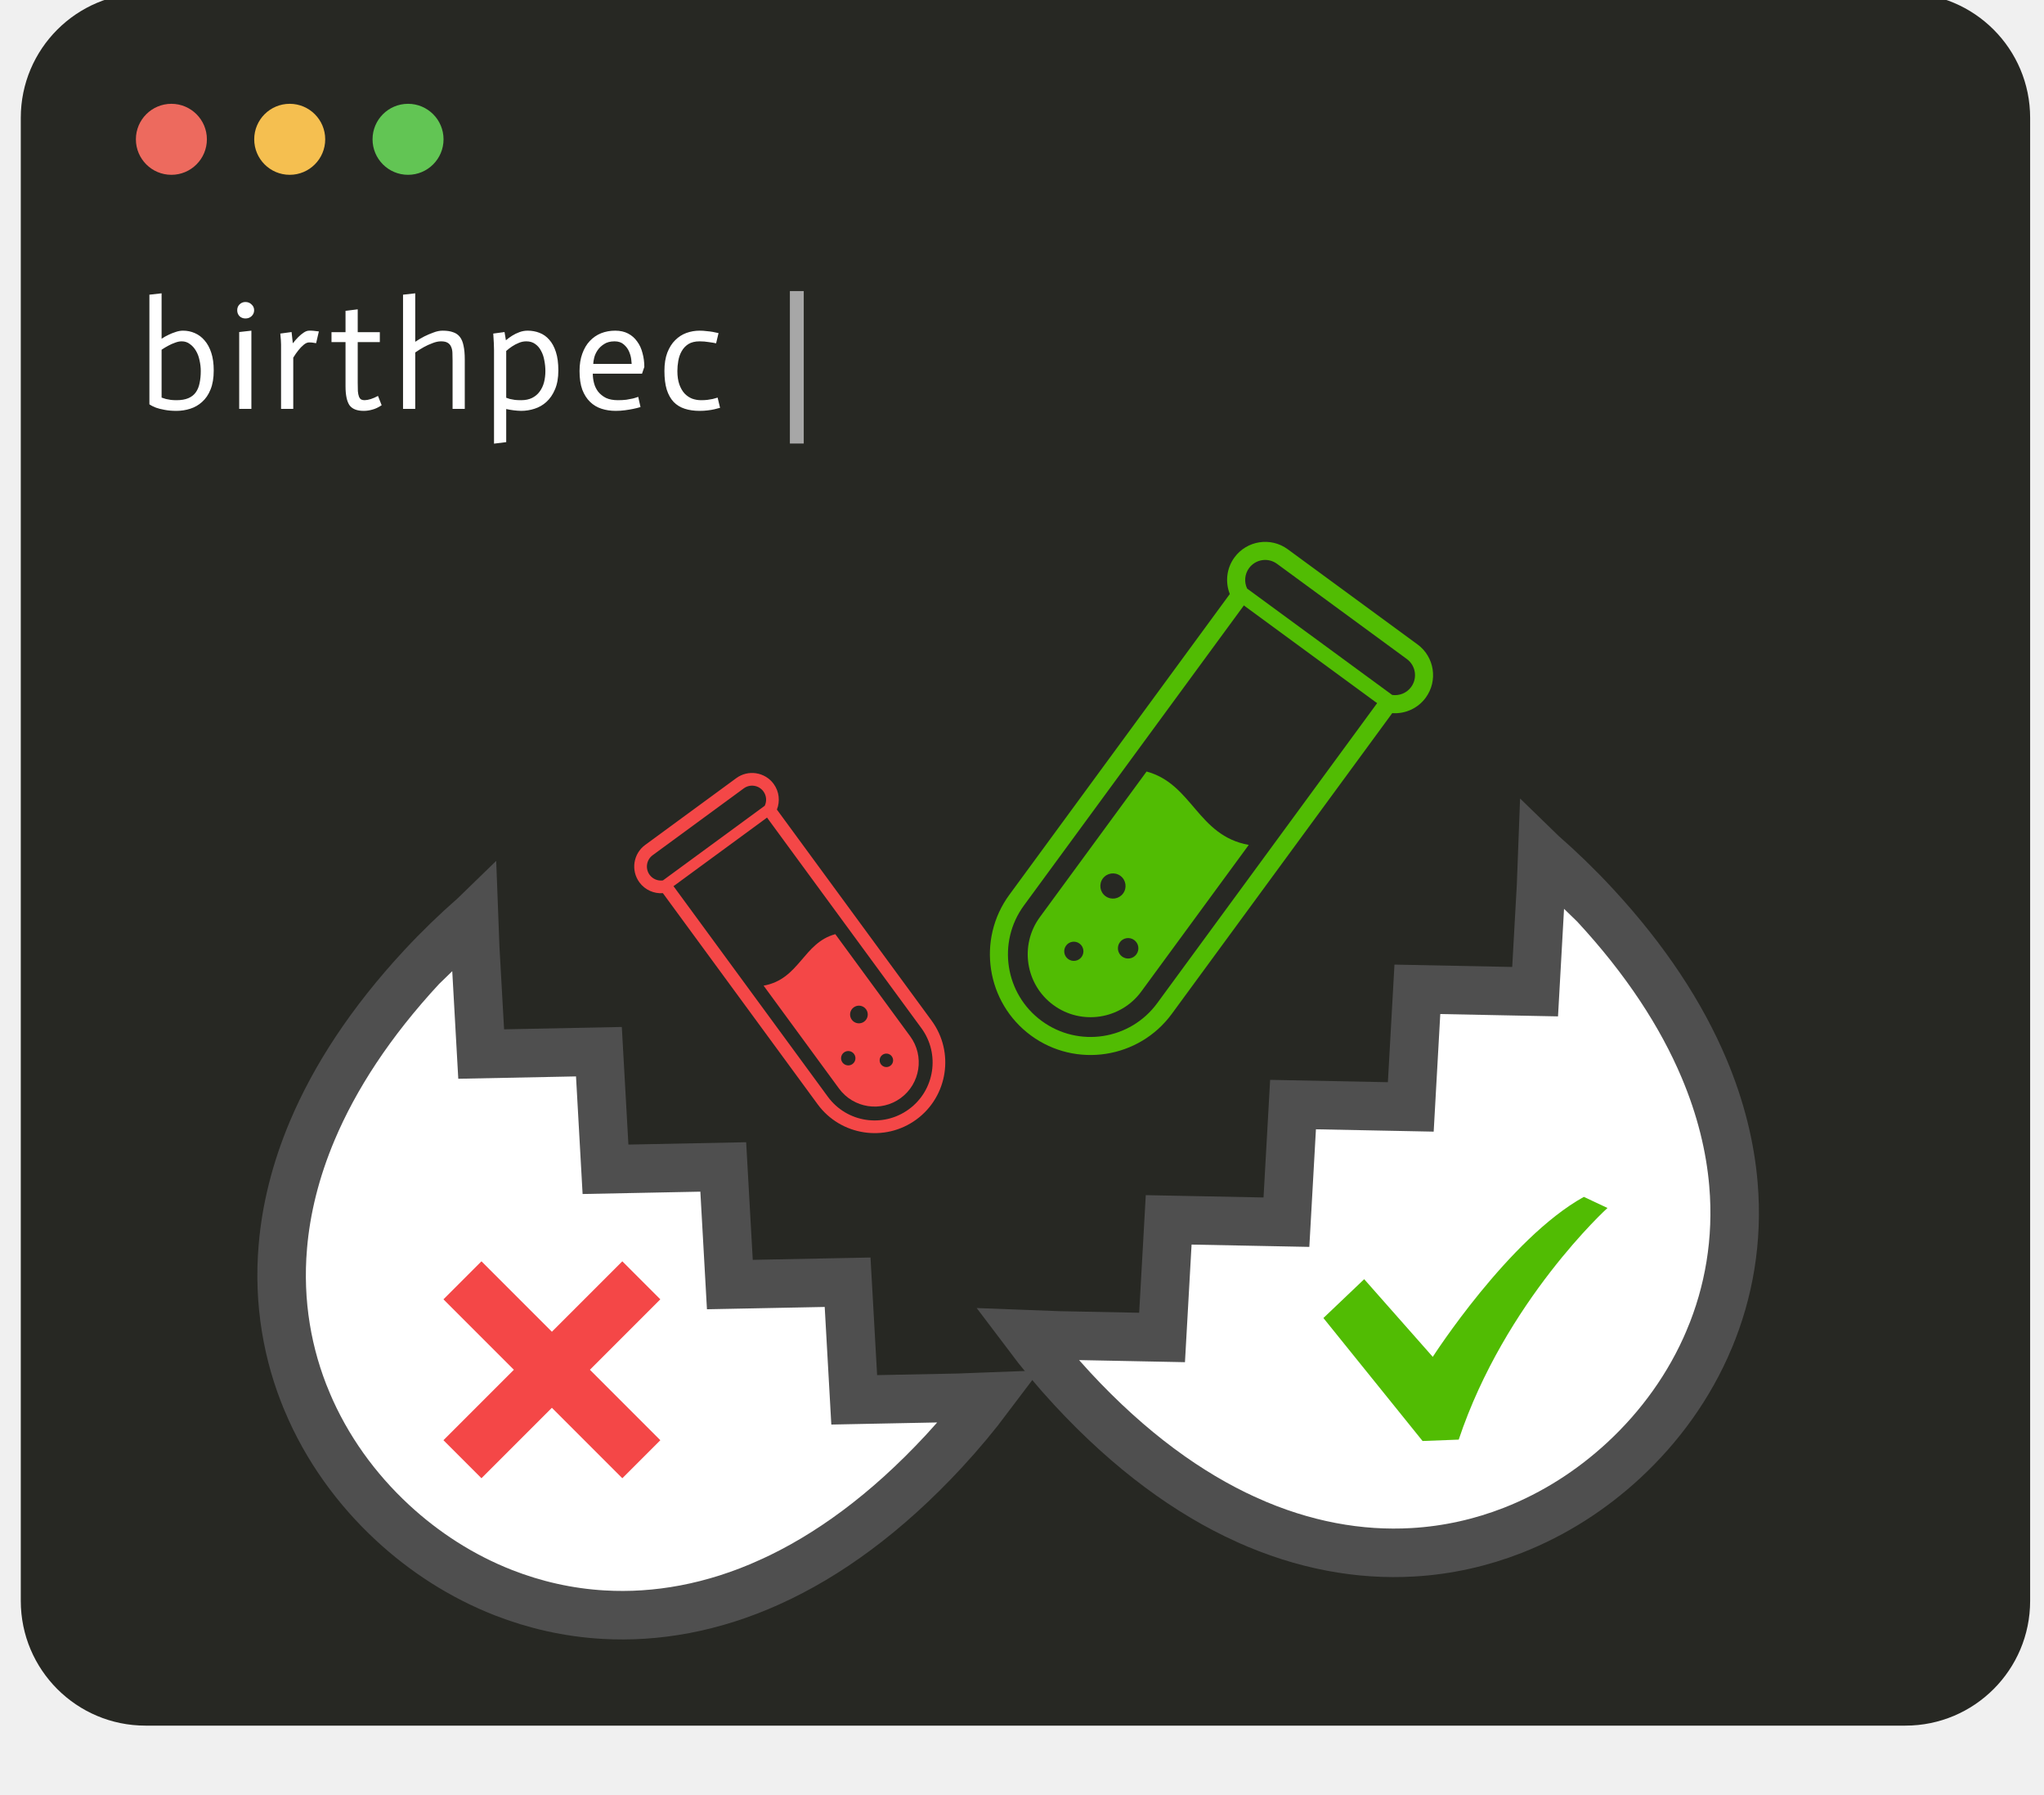
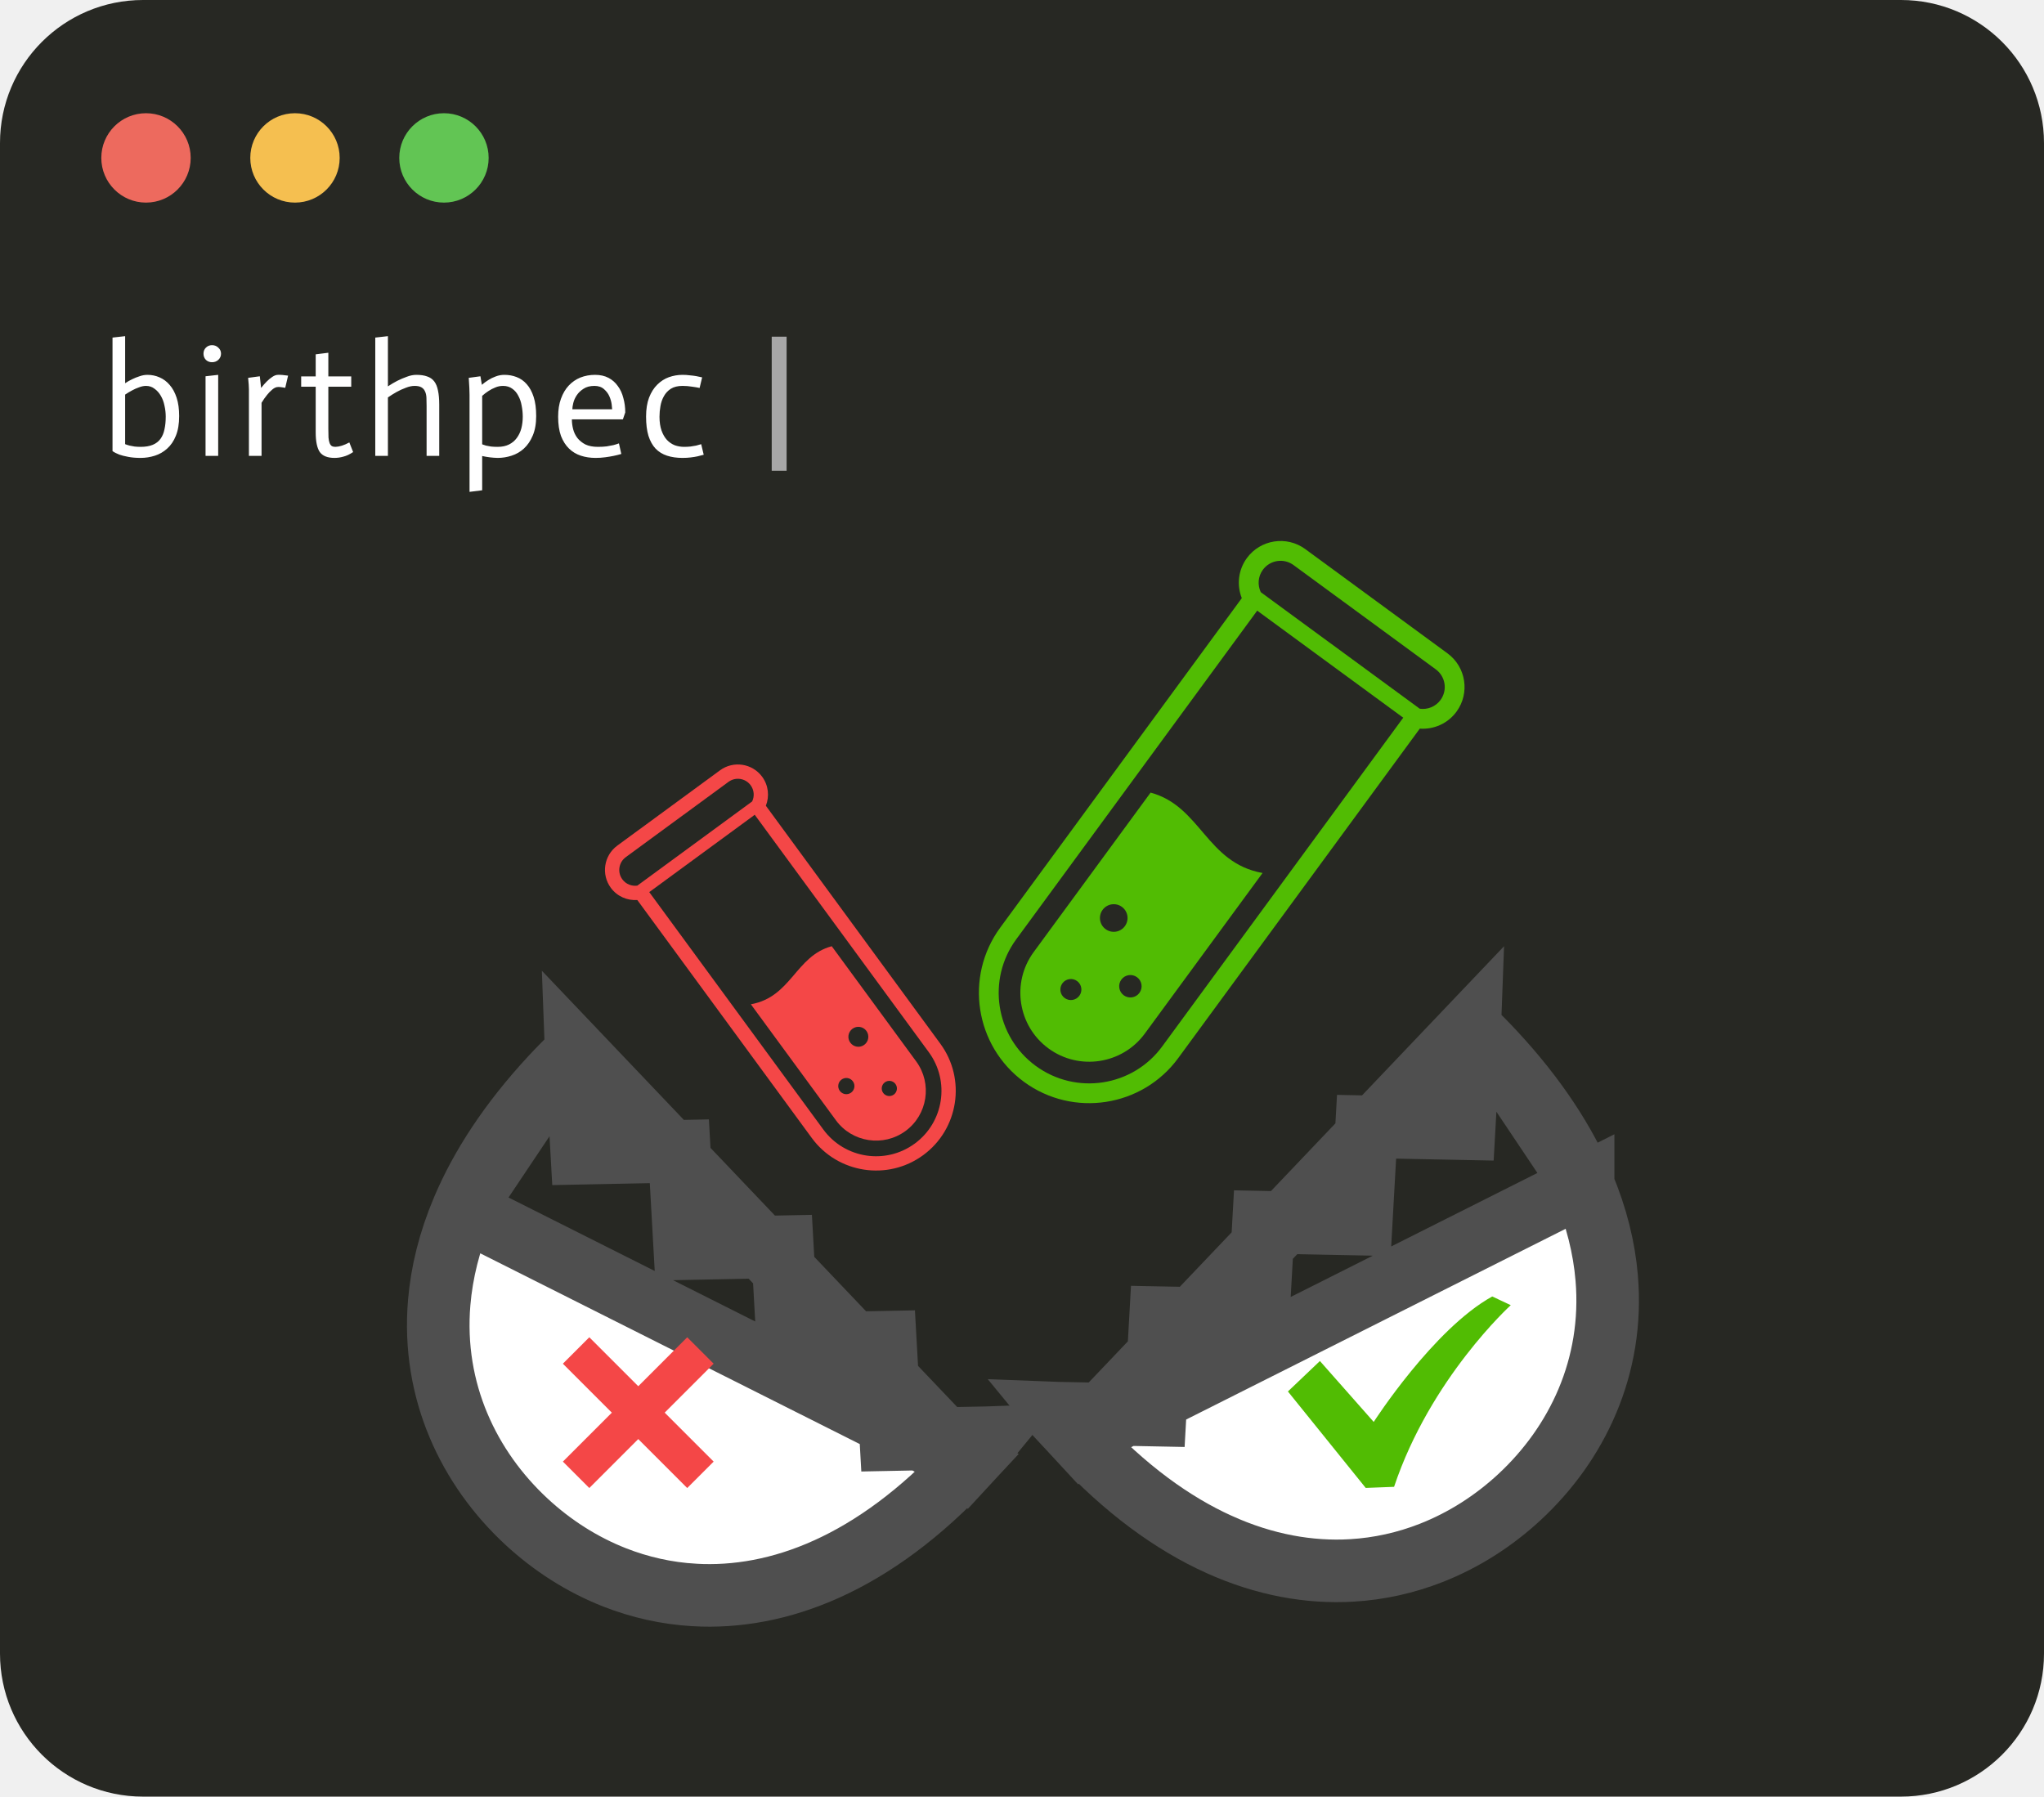
- <svg xmlns="http://www.w3.org/2000/svg" width="295" height="259" viewBox="0 0 295 259" fill="none">
-   <g clip-path="url(#clip0)">
-     <rect x="3" y="-1" width="290" height="250" rx="18" fill="#272823" />
-     <circle cx="24.736" cy="20.102" r="5.123" fill="#ED6A5E" />
-     <circle cx="41.813" cy="20.102" r="5.123" fill="#F5BF50" />
-     <circle cx="58.891" cy="20.102" r="5.123" fill="#62C554" />
-     <path d="M68.414 132.206C65.82 134.472 63.291 136.919 60.849 139.553L68.414 132.206ZM68.414 132.206L68.587 136.747L68.588 136.778L68.59 136.81L69.257 148.722L69.446 152.093L72.821 152.026L86.438 151.754L87.2 165.352L87.389 168.723L90.764 168.656L104.384 168.385L105.147 181.985L105.336 185.355L108.71 185.289L122.331 185.021L123.095 198.62L123.285 201.99L126.659 201.923L138.21 201.694L138.242 201.694L138.274 201.692L142.819 201.52C140.799 204.206 138.603 206.843 136.224 209.41C127.902 218.389 119.435 224.51 111.138 228.269L111.136 228.269C102.852 232.027 94.691 233.43 87.097 232.988L87.095 232.988C82.027 232.697 77.181 231.583 72.675 229.823C66.661 227.471 61.245 223.968 56.632 219.693C51.444 214.885 47.153 208.988 44.32 202.255L44.32 202.254C41.492 195.539 40.13 187.957 40.82 179.891L40.82 179.889C41.276 174.508 42.644 168.885 45.074 163.133L45.074 163.133C48.317 155.456 53.45 147.536 60.849 139.553L68.414 132.206Z" fill="white" stroke="#4F4F4F" stroke-width="7" />
-     <path d="M222.586 123.206C225.18 125.472 227.709 127.919 230.151 130.553L222.586 123.206ZM222.586 123.206L222.413 127.747L222.412 127.778L222.411 127.81L221.743 139.722L221.554 143.093L218.179 143.026L204.562 142.754L203.8 156.352L203.611 159.723L200.236 159.656L186.617 159.385L185.853 172.985L185.664 176.355L182.29 176.289L168.669 176.021L167.905 189.62L167.715 192.99L164.341 192.923L152.79 192.694L152.758 192.694L152.727 192.692L148.181 192.52C150.201 195.206 152.397 197.843 154.776 200.41C163.098 209.389 171.565 215.51 179.862 219.269L179.864 219.269C188.148 223.027 196.309 224.43 203.903 223.988L203.905 223.988C208.973 223.697 213.819 222.583 218.325 220.823C224.339 218.471 229.756 214.968 234.368 210.693C239.556 205.885 243.848 199.988 246.68 193.255L246.68 193.254C249.508 186.539 250.87 178.957 250.18 170.891L250.18 170.889C249.724 165.508 248.356 159.885 245.926 154.133L245.926 154.133C242.683 146.456 237.55 138.536 230.151 130.553L222.586 123.206Z" fill="white" stroke="#4F4F4F" stroke-width="7" />
-     <path d="M95.303 187.487L89.817 182L79.652 192.164L69.487 182L64 187.487L74.165 197.651L64 207.816L69.487 213.303L79.652 203.138L89.817 213.303L95.303 207.816L85.139 197.651L95.303 187.487Z" fill="#F44747" />
-     <path d="M228.589 172.704C217.753 178.708 206.785 195.788 206.785 195.788L196.886 184.58L191 190.184L205.313 207.93L210.53 207.73C217.219 187.714 232 174.305 232 174.305L228.589 172.704Z" fill="#51BC03" />
-     <path d="M93.11 121.924L106.263 112.281C107.978 111.024 110.397 111.395 111.656 113.112C112.469 114.221 112.6 115.625 112.126 116.818L112.333 117.1L134.457 147.276C137.782 151.812 136.798 158.208 132.262 161.534C127.725 164.86 121.329 163.875 118.003 159.339L95.879 129.163L95.673 128.881C94.393 128.973 93.095 128.425 92.282 127.316C91.023 125.6 91.395 123.181 93.11 121.924ZM97.495 128.269L102.262 134.771L119.481 158.256C122.213 161.983 127.451 162.789 131.179 160.056C134.906 157.324 135.712 152.086 132.98 148.359L115.847 124.991L110.994 118.372L110.699 117.97C110.644 118.014 110.588 118.059 110.53 118.101L97.377 127.744C97.319 127.787 97.261 127.826 97.2 127.867L97.495 128.269V128.269ZM95.677 127.04L96.274 126.603L109.773 116.706L110.371 116.267C110.683 115.615 110.635 114.818 110.178 114.195C109.516 113.293 108.249 113.097 107.346 113.759L94.194 123.402C93.291 124.064 93.096 125.331 93.758 126.234C94.215 126.857 94.962 127.141 95.677 127.04Z" fill="#F44747" />
-     <path d="M120.557 134.796L131.368 149.541C133.444 152.373 132.83 156.368 129.997 158.444C127.164 160.521 123.169 159.906 121.092 157.074L110.207 142.227C115.41 141.292 115.899 136.053 120.557 134.796ZM124.992 145.631C124.574 145.064 123.775 144.942 123.207 145.36C122.64 145.777 122.518 146.575 122.935 147.142C123.353 147.712 124.151 147.834 124.719 147.416C125.287 146.999 125.409 146.201 124.992 145.631ZM128.502 153.783C128.935 153.466 129.028 152.858 128.71 152.425C128.392 151.992 127.783 151.898 127.35 152.217C126.918 152.535 126.825 153.143 127.143 153.575C127.461 154.008 128.069 154.102 128.502 153.783ZM121.589 153.31C121.928 153.771 122.577 153.871 123.038 153.532C123.5 153.194 123.599 152.545 123.261 152.083C122.922 151.621 122.272 151.522 121.81 151.861C121.349 152.2 121.25 152.848 121.589 153.31Z" fill="#F44747" />
-     <path d="M204.586 92.989L185.846 79.25C183.403 77.458 179.956 77.988 178.163 80.434C177.004 82.014 176.817 84.014 177.492 85.715L177.198 86.116L145.675 129.111C140.937 135.573 142.339 144.687 148.803 149.426C155.266 154.164 164.38 152.761 169.118 146.299L200.641 103.303L200.935 102.902C202.758 103.033 204.608 102.252 205.766 100.672C207.56 98.226 207.029 94.78 204.586 92.989ZM198.338 102.029L191.546 111.294L167.013 144.755C163.12 150.066 155.657 151.215 150.346 147.321C145.035 143.427 143.887 135.965 147.78 130.654L172.191 97.359L179.105 87.928L179.525 87.355C179.603 87.419 179.684 87.482 179.767 87.543L198.506 101.282C198.59 101.343 198.672 101.399 198.758 101.456L198.338 102.029V102.029ZM200.929 100.279L200.078 99.656L180.845 85.555L179.992 84.93C179.548 84.001 179.617 82.865 180.268 81.978C181.211 80.691 183.016 80.413 184.303 81.356L203.042 95.095C204.328 96.038 204.606 97.844 203.663 99.13C203.012 100.018 201.948 100.423 200.929 100.279Z" fill="#51BC03" />
-     <path d="M165.479 111.329L150.077 132.338C147.119 136.373 147.994 142.065 152.03 145.024C156.066 147.983 161.759 147.106 164.717 143.071L180.226 121.917C172.813 120.584 172.117 113.121 165.479 111.329ZM159.161 126.768C159.756 125.96 160.895 125.785 161.704 126.381C162.512 126.975 162.686 128.112 162.091 128.921C161.496 129.732 160.359 129.907 159.55 129.31C158.741 128.717 158.566 127.579 159.161 126.768ZM154.16 138.382C153.543 137.93 153.41 137.064 153.863 136.447C154.316 135.83 155.184 135.697 155.801 136.151C156.417 136.604 156.549 137.47 156.096 138.086C155.643 138.703 154.777 138.836 154.16 138.382ZM164.009 137.708C163.526 138.366 162.602 138.508 161.944 138.025C161.287 137.543 161.145 136.618 161.628 135.959C162.11 135.301 163.037 135.161 163.694 135.644C164.352 136.126 164.493 137.05 164.009 137.708Z" fill="#51BC03" />
-     <path d="M21.562 42.522L23.322 42.324V48.88C23.645 48.66 23.982 48.469 24.334 48.308C24.627 48.161 24.957 48.029 25.324 47.912C25.691 47.78 26.057 47.714 26.424 47.714C27.025 47.714 27.59 47.831 28.118 48.066C28.661 48.301 29.13 48.653 29.526 49.122C29.937 49.591 30.259 50.185 30.494 50.904C30.729 51.623 30.846 52.473 30.846 53.456C30.846 54.541 30.692 55.458 30.384 56.206C30.091 56.939 29.687 57.533 29.174 57.988C28.675 58.443 28.103 58.773 27.458 58.978C26.813 59.183 26.153 59.286 25.478 59.286C24.803 59.286 24.217 59.235 23.718 59.132C23.234 59.044 22.831 58.941 22.508 58.824C22.127 58.677 21.811 58.516 21.562 58.34V42.522ZM23.322 57.372C23.513 57.445 23.718 57.511 23.938 57.57C24.158 57.614 24.393 57.658 24.642 57.702C24.906 57.731 25.185 57.746 25.478 57.746C26.153 57.746 26.717 57.651 27.172 57.46C27.627 57.269 27.986 56.991 28.25 56.624C28.514 56.257 28.697 55.817 28.8 55.304C28.917 54.776 28.976 54.189 28.976 53.544C28.976 53.031 28.917 52.517 28.8 52.004C28.697 51.491 28.529 51.036 28.294 50.64C28.059 50.229 27.766 49.899 27.414 49.65C27.077 49.386 26.681 49.254 26.226 49.254C25.918 49.254 25.595 49.32 25.258 49.452C24.921 49.569 24.605 49.709 24.312 49.87C23.975 50.046 23.645 50.244 23.322 50.464V57.372ZM34.522 47.912L36.282 47.714V59H34.522V47.912ZM34.236 44.766C34.236 44.429 34.346 44.15 34.566 43.93C34.801 43.695 35.087 43.578 35.424 43.578C35.776 43.578 36.069 43.695 36.304 43.93C36.553 44.15 36.678 44.429 36.678 44.766C36.678 45.103 36.553 45.389 36.304 45.624C36.069 45.844 35.776 45.954 35.424 45.954C35.087 45.954 34.801 45.844 34.566 45.624C34.346 45.389 34.236 45.103 34.236 44.766ZM40.564 49.716C40.564 49.379 40.527 48.851 40.454 48.132L42.082 47.912L42.258 49.518H42.28C42.544 49.181 42.8 48.887 43.05 48.638C43.299 48.389 43.556 48.176 43.82 48C44.099 47.809 44.362 47.714 44.612 47.714C44.949 47.699 45.419 47.736 46.02 47.824L45.624 49.518C45.14 49.43 44.803 49.393 44.612 49.408C44.362 49.408 44.099 49.525 43.82 49.76C43.541 49.995 43.299 50.244 43.094 50.508C42.83 50.831 42.573 51.197 42.324 51.608V59H40.564V49.716ZM51.628 44.634V47.934H54.818V49.364H51.628V55.238C51.628 55.722 51.635 56.125 51.65 56.448C51.679 56.771 51.731 57.027 51.804 57.218C51.877 57.409 51.98 57.548 52.112 57.636C52.244 57.709 52.413 57.746 52.618 57.746C53.175 57.731 53.821 57.526 54.554 57.13L55.082 58.472C54.598 58.795 54.143 59.007 53.718 59.11C53.307 59.227 52.897 59.286 52.486 59.286C51.518 59.286 50.836 59.015 50.44 58.472C50.059 57.915 49.868 56.998 49.868 55.722V49.364H47.844V47.934H49.868V44.854L51.628 44.634ZM58.168 42.522L59.928 42.324V49.32C60.368 49.027 60.8 48.77 61.226 48.55C61.666 48.33 62.113 48.139 62.568 47.978C63.022 47.802 63.462 47.714 63.888 47.714C64.489 47.714 64.988 47.787 65.384 47.934C65.794 48.066 66.124 48.293 66.374 48.616C66.623 48.939 66.799 49.364 66.902 49.892C67.019 50.42 67.078 51.08 67.078 51.872V59H65.318V52.07C65.318 51.63 65.31 51.241 65.296 50.904C65.281 50.552 65.215 50.259 65.098 50.024C64.995 49.775 64.826 49.584 64.592 49.452C64.372 49.32 64.056 49.254 63.646 49.254C63.264 49.254 62.854 49.342 62.414 49.518C61.974 49.679 61.556 49.87 61.16 50.09C60.764 50.31 60.353 50.567 59.928 50.86V59H58.168V42.522ZM71.299 50.486C71.299 49.958 71.263 49.173 71.189 48.132L72.817 47.912L73.015 49.1C73.309 48.851 73.609 48.631 73.917 48.44C74.24 48.235 74.585 48.066 74.951 47.934C75.333 47.787 75.736 47.714 76.161 47.714C76.763 47.714 77.327 47.817 77.855 48.022C78.398 48.227 78.867 48.557 79.263 49.012C79.674 49.467 79.997 50.061 80.231 50.794C80.466 51.513 80.583 52.4 80.583 53.456C80.583 54.527 80.422 55.436 80.099 56.184C79.791 56.917 79.381 57.519 78.867 57.988C78.369 58.443 77.797 58.773 77.151 58.978C76.521 59.183 75.875 59.286 75.215 59.286C74.511 59.271 73.793 59.183 73.059 59.022V63.796L71.299 64.016V50.486ZM75.215 57.746C75.831 57.746 76.359 57.636 76.799 57.416C77.239 57.196 77.599 56.895 77.877 56.514C78.171 56.118 78.383 55.671 78.515 55.172C78.647 54.659 78.713 54.116 78.713 53.544C78.713 53.031 78.662 52.517 78.559 52.004C78.471 51.491 78.317 51.036 78.097 50.64C77.892 50.229 77.613 49.899 77.261 49.65C76.909 49.386 76.477 49.254 75.963 49.254C75.582 49.254 75.223 49.327 74.885 49.474C74.548 49.606 74.225 49.775 73.917 49.98C73.624 50.171 73.338 50.391 73.059 50.64V57.394C73.221 57.453 73.397 57.511 73.587 57.57C73.793 57.614 74.027 57.658 74.291 57.702C74.57 57.731 74.878 57.746 75.215 57.746ZM92.442 58.736C92.105 58.839 91.753 58.927 91.386 59C91.034 59.073 90.638 59.139 90.198 59.198C89.773 59.257 89.326 59.286 88.856 59.286C88.123 59.286 87.441 59.183 86.81 58.978C86.18 58.773 85.63 58.443 85.16 57.988C84.691 57.533 84.317 56.947 84.038 56.228C83.774 55.495 83.642 54.6 83.642 53.544C83.642 52.591 83.774 51.755 84.038 51.036C84.302 50.303 84.662 49.694 85.116 49.21C85.586 48.711 86.128 48.337 86.744 48.088C87.375 47.839 88.057 47.714 88.79 47.714C89.509 47.714 90.132 47.853 90.66 48.132C91.188 48.411 91.621 48.792 91.958 49.276C92.31 49.745 92.567 50.303 92.728 50.948C92.904 51.579 92.992 52.246 92.992 52.95L92.662 53.918H85.556C85.556 54.373 85.615 54.827 85.732 55.282C85.85 55.737 86.048 56.147 86.326 56.514C86.62 56.881 86.994 57.181 87.448 57.416C87.918 57.636 88.497 57.746 89.186 57.746C89.626 57.746 90.03 57.724 90.396 57.68C90.763 57.621 91.078 57.563 91.342 57.504C91.621 57.431 91.878 57.35 92.112 57.262L92.442 58.736ZM91.166 52.51C91.166 52.407 91.144 52.18 91.1 51.828C91.056 51.476 90.954 51.109 90.792 50.728C90.631 50.347 90.382 50.009 90.044 49.716C89.707 49.408 89.26 49.254 88.702 49.254C88.086 49.254 87.58 49.386 87.184 49.65C86.788 49.899 86.473 50.2 86.238 50.552C86.004 50.904 85.842 51.263 85.754 51.63C85.666 51.997 85.622 52.29 85.622 52.51H91.166ZM103.351 49.54C103.102 49.481 102.757 49.423 102.317 49.364C101.877 49.291 101.43 49.254 100.975 49.254C100.315 49.254 99.772 49.386 99.347 49.65C98.936 49.914 98.614 50.259 98.379 50.684C98.144 51.095 97.983 51.557 97.895 52.07C97.807 52.569 97.763 53.06 97.763 53.544C97.763 54.292 97.859 54.937 98.049 55.48C98.24 56.008 98.489 56.441 98.797 56.778C99.12 57.115 99.487 57.365 99.897 57.526C100.308 57.673 100.74 57.746 101.195 57.746C101.503 57.746 101.796 57.731 102.075 57.702C102.368 57.658 102.632 57.614 102.867 57.57C103.116 57.511 103.351 57.445 103.571 57.372L103.923 58.846C103.615 58.934 103.329 59.007 103.065 59.066C102.801 59.125 102.486 59.176 102.119 59.22C101.767 59.264 101.386 59.286 100.975 59.286C100.168 59.286 99.45 59.183 98.819 58.978C98.189 58.773 97.653 58.443 97.213 57.988C96.788 57.533 96.458 56.939 96.223 56.206C96.003 55.473 95.893 54.578 95.893 53.522C95.893 52.495 96.032 51.615 96.311 50.882C96.605 50.134 96.986 49.533 97.455 49.078C97.924 48.609 98.46 48.264 99.061 48.044C99.677 47.824 100.315 47.714 100.975 47.714C101.327 47.714 101.664 47.736 101.987 47.78C102.324 47.809 102.618 47.846 102.867 47.89C103.16 47.949 103.439 48.007 103.703 48.066L103.351 49.54Z" fill="white" />
-     <rect x="114" y="42" width="2" height="22" fill="#A7A7A7" />
-   </g>
-   <defs>
-     <clipPath id="clip0">
-       <rect width="295" height="259" fill="white" />
-     </clipPath>
-   </defs>
+ <svg xmlns="http://www.w3.org/2000/svg" width="686" height="603" viewBox="0 0 686 603" fill="none">
+   <rect width="686" height="603" rx="48" fill="#272823" />
+   <circle cx="49" cy="53" r="15" fill="#ED6A5E" />
+   <circle cx="99" cy="53" r="15" fill="#F5BF50" />
+   <circle cx="149" cy="53" r="15" fill="#62C554" />
+   <path d="M193.38 353.143C190.539 355.847 187.746 358.673 185.01 361.624L193.38 353.143ZM193.38 353.143L193.405 353.807L193.409 353.901L193.414 353.995L194.7 376.944L195.266 387.057L205.393 386.855L228.002 386.404L229.268 408.982L229.834 419.094L239.96 418.893L262.574 418.443L263.841 441.026L264.409 451.135L274.532 450.936L297.149 450.491L298.419 473.074L298.987 483.183L309.111 482.982L331.363 482.541L331.458 482.539L331.553 482.535L332.196 482.511C329.815 485.411 327.319 488.274 324.706 491.094L193.38 353.143ZM155.326 405.958L155.325 405.96C150.789 416.695 148.256 427.142 147.412 437.094L147.411 437.102C146.136 452.011 148.654 466.008 153.873 478.405L153.874 478.407C159.109 490.85 167.053 501.776 176.685 510.703C185.247 518.638 195.285 525.126 206.406 529.475C214.734 532.728 223.682 534.782 233.033 535.32L233.039 535.321C247.039 536.135 262.155 533.555 277.58 526.559L277.583 526.557C293.042 519.554 308.958 508.086 324.706 491.094L155.326 405.958ZM155.326 405.958C161.378 391.628 171.008 376.732 185.009 361.625L155.326 405.958Z" fill="white" stroke="#4F4F4F" stroke-width="21" />
+   <path d="M493.264 344.911C496.106 347.615 498.899 350.442 501.634 353.392L493.264 344.911ZM493.264 344.911L493.239 345.575L493.235 345.669L493.23 345.764L491.945 368.713L491.378 378.826L481.252 378.624L458.642 378.172L457.377 400.751L456.81 410.862L446.685 410.661L424.07 410.212L422.803 432.795L422.235 442.903L412.113 442.704L389.495 442.259L388.225 464.842L387.657 474.951L377.534 474.751L355.281 474.309L355.186 474.307L355.091 474.304L354.448 474.279C356.829 477.179 359.325 480.043 361.938 482.862L493.264 344.911ZM531.319 397.727L531.319 397.728C535.855 408.464 538.389 418.91 539.232 428.862L539.233 428.87C540.508 443.779 537.991 457.776 532.771 470.173L532.77 470.176C527.535 482.618 519.592 493.544 509.96 502.471C501.397 510.407 491.359 516.894 480.239 521.243C471.911 524.496 462.963 526.551 453.612 527.089L453.605 527.089C439.606 527.904 424.489 525.323 409.065 518.327L409.061 518.326C393.602 511.322 377.687 499.854 361.938 482.862L531.319 397.727ZM531.319 397.727C525.267 383.397 515.636 368.5 501.635 353.394L531.319 397.727Z" fill="white" stroke="#4F4F4F" stroke-width="21" />
+   <path d="M239.513 457.699L230.643 448.83L214.213 465.26L197.783 448.83L188.913 457.699L205.343 474.129L188.913 490.56L197.783 499.429L214.213 482.999L230.644 499.429L239.513 490.56L223.082 474.129L239.513 457.699Z" fill="#F44747" />
+   <path d="M500.816 435.136C481.05 446.089 461.041 477.245 461.041 477.245L442.985 456.799L432.247 467.022L458.356 499.393L467.873 499.028C480.075 462.516 507.039 438.057 507.039 438.057L500.816 435.136Z" fill="#51BC03" />
+   <path d="M207.167 283.824L241.659 258.536C246.158 255.238 252.502 256.213 255.803 260.715C257.935 263.624 258.279 267.304 257.037 270.434L257.579 271.173L315.6 350.311C324.32 362.206 321.74 378.98 309.843 387.702C297.946 396.424 281.171 393.841 272.45 381.946L214.429 302.808L213.888 302.07C210.532 302.31 207.127 300.874 204.994 297.966C201.694 293.464 202.67 287.121 207.167 283.824ZM218.667 300.463L231.169 317.516L276.324 379.106C283.49 388.88 297.226 390.995 307.002 383.828C316.778 376.661 318.891 362.926 311.725 353.151L266.795 291.868L254.068 274.509L253.295 273.455C253.15 273.572 253.003 273.688 252.85 273.8L218.358 299.088C218.204 299.201 218.053 299.304 217.894 299.409L218.667 300.463V300.463ZM213.899 297.243L215.464 296.095L250.865 270.141L252.435 268.99C253.252 267.28 253.126 265.19 251.928 263.556C250.192 261.189 246.869 260.677 244.501 262.413L210.009 287.701C207.642 289.436 207.13 292.761 208.865 295.128C210.064 296.762 212.022 297.507 213.899 297.243Z" fill="#F44747" />
+   <path d="M279.147 317.581L307.498 356.25C312.943 363.677 311.332 374.154 303.903 379.6C296.475 385.047 285.996 383.433 280.551 376.007L252.004 337.07C265.649 334.617 266.93 320.88 279.147 317.581ZM290.777 345.998C289.683 344.51 287.585 344.189 286.097 345.286C284.608 346.38 284.289 348.473 285.384 349.96C286.479 351.454 288.571 351.776 290.061 350.678C291.551 349.586 291.872 347.491 290.777 345.998ZM299.983 367.376C301.118 366.543 301.362 364.95 300.529 363.813C299.695 362.679 298.097 362.433 296.962 363.268C295.828 364.102 295.585 365.697 296.419 366.831C297.252 367.966 298.847 368.211 299.983 367.376ZM281.855 366.134C282.742 367.345 284.444 367.608 285.654 366.718C286.865 365.83 287.126 364.129 286.237 362.916C285.349 361.705 283.644 361.446 282.434 362.335C281.223 363.223 280.964 364.923 281.855 366.134Z" fill="#F44747" />
+   <path d="M485.81 219.292L438.058 184.282C431.83 179.716 423.047 181.066 418.478 187.299C415.526 191.326 415.05 196.421 416.768 200.754L416.019 201.777L335.693 311.338C323.62 327.805 327.193 351.028 343.663 363.103C360.133 375.178 383.358 371.603 395.431 355.135L475.757 245.574L476.506 244.552C481.152 244.885 485.866 242.896 488.818 238.87C493.388 232.637 492.036 223.856 485.81 219.292ZM469.89 242.327L452.581 265.936L390.067 351.203C380.146 364.734 361.13 367.662 347.595 357.739C334.062 347.818 331.136 328.802 341.057 315.27L403.26 230.428L420.88 206.395L421.95 204.936C422.15 205.098 422.354 205.259 422.565 205.414L470.318 240.424C470.53 240.579 470.74 240.722 470.96 240.868L469.89 242.327V242.327ZM476.49 237.869L474.324 236.28L425.314 200.348L423.14 198.755C422.009 196.387 422.183 193.494 423.842 191.232C426.245 187.954 430.846 187.246 434.124 189.649L481.876 224.659C485.152 227.061 485.862 231.663 483.459 234.941C481.8 237.203 479.089 238.235 476.49 237.869Z" fill="#51BC03" />
+   <path d="M386.159 266.026L346.909 319.561C339.372 329.842 341.601 344.347 351.886 351.887C362.17 359.427 376.678 357.193 384.216 346.912L423.737 293.006C404.846 289.611 403.072 270.592 386.159 266.026ZM370.058 305.367C371.573 303.308 374.477 302.863 376.538 304.381C378.598 305.896 379.04 308.793 377.525 310.853C376.009 312.92 373.112 313.366 371.05 311.846C368.987 310.334 368.542 307.434 370.058 305.367ZM357.313 334.963C355.742 333.811 355.404 331.605 356.558 330.031C357.711 328.46 359.924 328.12 361.496 329.276C363.065 330.431 363.401 332.639 362.247 334.209C361.095 335.781 358.886 336.12 357.313 334.963ZM382.411 333.244C381.181 334.921 378.826 335.284 377.151 334.052C375.474 332.823 375.113 330.468 376.344 328.789C377.573 327.112 379.934 326.753 381.608 327.985C383.285 329.214 383.644 331.567 382.411 333.244Z" fill="#51BC03" />
+   <path d="M37.763 113.303L42.003 112.826V128.62C42.78 128.09 43.593 127.631 44.441 127.242C45.148 126.889 45.943 126.571 46.826 126.288C47.709 125.97 48.593 125.811 49.476 125.811C50.925 125.811 52.285 126.094 53.557 126.659C54.864 127.224 55.995 128.072 56.949 129.203C57.938 130.334 58.716 131.765 59.281 133.496C59.846 135.227 60.129 137.277 60.129 139.644C60.129 142.259 59.758 144.467 59.016 146.269C58.309 148.036 57.338 149.467 56.101 150.562C54.9 151.657 53.522 152.452 51.967 152.947C50.412 153.442 48.822 153.689 47.197 153.689C45.572 153.689 44.158 153.565 42.957 153.318C41.791 153.106 40.819 152.859 40.042 152.576C39.123 152.223 38.364 151.834 37.763 151.41V113.303ZM42.003 149.078C42.462 149.255 42.957 149.414 43.487 149.555C44.017 149.661 44.582 149.767 45.183 149.873C45.819 149.944 46.49 149.979 47.197 149.979C48.822 149.979 50.183 149.749 51.278 149.29C52.373 148.831 53.239 148.159 53.875 147.276C54.511 146.393 54.953 145.333 55.2 144.096C55.483 142.824 55.624 141.411 55.624 139.856C55.624 138.619 55.483 137.383 55.2 136.146C54.953 134.909 54.546 133.814 53.981 132.86C53.416 131.871 52.709 131.076 51.861 130.475C51.048 129.839 50.094 129.521 48.999 129.521C48.257 129.521 47.48 129.68 46.667 129.998C45.854 130.281 45.095 130.616 44.388 131.005C43.575 131.429 42.78 131.906 42.003 132.436V149.078ZM68.985 126.288L73.225 125.811V153H68.985V126.288ZM68.296 118.709C68.296 117.896 68.561 117.225 69.091 116.695C69.656 116.13 70.345 115.847 71.158 115.847C72.006 115.847 72.712 116.13 73.278 116.695C73.878 117.225 74.179 117.896 74.179 118.709C74.179 119.522 73.878 120.211 73.278 120.776C72.712 121.306 72.006 121.571 71.158 121.571C70.345 121.571 69.656 121.306 69.091 120.776C68.561 120.211 68.296 119.522 68.296 118.709ZM83.54 130.634C83.54 129.821 83.452 128.549 83.275 126.818L87.197 126.288L87.621 130.157H87.674C88.31 129.344 88.928 128.638 89.529 128.037C90.13 127.436 90.748 126.924 91.384 126.5C92.055 126.041 92.691 125.811 93.292 125.811C94.105 125.776 95.235 125.864 96.684 126.076L95.73 130.157C94.564 129.945 93.751 129.857 93.292 129.892C92.691 129.892 92.055 130.175 91.384 130.74C90.713 131.305 90.13 131.906 89.635 132.542C88.999 133.319 88.381 134.203 87.78 135.192V153H83.54V130.634ZM110.195 118.391V126.341H117.88V129.786H110.195V143.937C110.195 145.103 110.212 146.075 110.248 146.852C110.318 147.629 110.442 148.248 110.619 148.707C110.795 149.166 111.043 149.502 111.361 149.714C111.679 149.891 112.085 149.979 112.58 149.979C113.922 149.944 115.477 149.449 117.244 148.495L118.516 151.728C117.35 152.505 116.254 153.018 115.23 153.265C114.24 153.548 113.251 153.689 112.262 153.689C109.93 153.689 108.287 153.035 107.333 151.728C106.414 150.385 105.955 148.177 105.955 145.103V129.786H101.079V126.341H105.955V118.921L110.195 118.391ZM125.949 113.303L130.189 112.826V129.68C131.249 128.973 132.292 128.355 133.316 127.825C134.376 127.295 135.454 126.836 136.549 126.447C137.645 126.023 138.705 125.811 139.729 125.811C141.178 125.811 142.379 125.988 143.333 126.341C144.323 126.659 145.118 127.207 145.718 127.984C146.319 128.761 146.743 129.786 146.99 131.058C147.273 132.33 147.414 133.92 147.414 135.828V153H143.174V136.305C143.174 135.245 143.157 134.309 143.121 133.496C143.086 132.648 142.927 131.941 142.644 131.376C142.397 130.775 141.991 130.316 141.425 129.998C140.895 129.68 140.136 129.521 139.146 129.521C138.228 129.521 137.238 129.733 136.178 130.157C135.118 130.546 134.111 131.005 133.157 131.535C132.203 132.065 131.214 132.683 130.189 133.39V153H125.949V113.303ZM157.585 132.489C157.585 131.217 157.496 129.327 157.32 126.818L161.242 126.288L161.719 129.15C162.425 128.549 163.15 128.019 163.892 127.56C164.669 127.065 165.499 126.659 166.383 126.341C167.301 125.988 168.273 125.811 169.298 125.811C170.746 125.811 172.107 126.058 173.379 126.553C174.686 127.048 175.817 127.843 176.771 128.938C177.76 130.033 178.537 131.464 179.103 133.231C179.668 134.962 179.951 137.1 179.951 139.644C179.951 142.223 179.562 144.414 178.785 146.216C178.043 147.983 177.053 149.431 175.817 150.562C174.615 151.657 173.237 152.452 171.683 152.947C170.163 153.442 168.609 153.689 167.019 153.689C165.323 153.654 163.591 153.442 161.825 153.053V164.554L157.585 165.084V132.489ZM167.019 149.979C168.503 149.979 169.775 149.714 170.835 149.184C171.895 148.654 172.76 147.93 173.432 147.011C174.138 146.057 174.651 144.979 174.969 143.778C175.287 142.541 175.446 141.234 175.446 139.856C175.446 138.619 175.322 137.383 175.075 136.146C174.863 134.909 174.492 133.814 173.962 132.86C173.467 131.871 172.796 131.076 171.948 130.475C171.1 129.839 170.057 129.521 168.821 129.521C167.902 129.521 167.036 129.698 166.224 130.051C165.411 130.369 164.634 130.775 163.892 131.27C163.185 131.729 162.496 132.259 161.825 132.86V149.131C162.213 149.272 162.637 149.414 163.097 149.555C163.591 149.661 164.157 149.767 164.793 149.873C165.464 149.944 166.206 149.979 167.019 149.979ZM208.52 152.364C207.707 152.611 206.859 152.823 205.976 153C205.128 153.177 204.174 153.336 203.114 153.477C202.089 153.618 201.012 153.689 199.881 153.689C198.114 153.689 196.471 153.442 194.952 152.947C193.433 152.452 192.108 151.657 190.977 150.562C189.846 149.467 188.945 148.053 188.274 146.322C187.638 144.555 187.32 142.4 187.32 139.856C187.32 137.559 187.638 135.545 188.274 133.814C188.91 132.047 189.776 130.581 190.871 129.415C192.002 128.214 193.309 127.313 194.793 126.712C196.312 126.111 197.955 125.811 199.722 125.811C201.453 125.811 202.955 126.147 204.227 126.818C205.499 127.489 206.541 128.408 207.354 129.574C208.202 130.705 208.82 132.047 209.209 133.602C209.633 135.121 209.845 136.729 209.845 138.425L209.05 140.757H191.931C191.931 141.852 192.072 142.948 192.355 144.043C192.638 145.138 193.115 146.128 193.786 147.011C194.493 147.894 195.394 148.619 196.489 149.184C197.62 149.714 199.015 149.979 200.676 149.979C201.736 149.979 202.708 149.926 203.591 149.82C204.474 149.679 205.234 149.537 205.87 149.396C206.541 149.219 207.16 149.025 207.725 148.813L208.52 152.364ZM205.446 137.365C205.446 137.118 205.393 136.57 205.287 135.722C205.181 134.874 204.934 133.991 204.545 133.072C204.156 132.153 203.556 131.341 202.743 130.634C201.93 129.892 200.853 129.521 199.51 129.521C198.026 129.521 196.807 129.839 195.853 130.475C194.899 131.076 194.139 131.8 193.574 132.648C193.009 133.496 192.62 134.362 192.408 135.245C192.196 136.128 192.09 136.835 192.09 137.365H205.446ZM234.8 130.21C234.2 130.069 233.369 129.927 232.309 129.786C231.249 129.609 230.172 129.521 229.076 129.521C227.486 129.521 226.179 129.839 225.154 130.475C224.165 131.111 223.388 131.941 222.822 132.966C222.257 133.955 221.868 135.068 221.656 136.305C221.444 137.506 221.338 138.69 221.338 139.856C221.338 141.658 221.568 143.213 222.027 144.52C222.487 145.792 223.087 146.834 223.829 147.647C224.607 148.46 225.49 149.06 226.479 149.449C227.469 149.802 228.511 149.979 229.606 149.979C230.348 149.979 231.055 149.944 231.726 149.873C232.433 149.767 233.069 149.661 233.634 149.555C234.235 149.414 234.8 149.255 235.33 149.078L236.178 152.629C235.436 152.841 234.747 153.018 234.111 153.159C233.475 153.3 232.716 153.424 231.832 153.53C230.984 153.636 230.066 153.689 229.076 153.689C227.133 153.689 225.402 153.442 223.882 152.947C222.363 152.452 221.073 151.657 220.013 150.562C218.989 149.467 218.194 148.036 217.628 146.269C217.098 144.502 216.833 142.347 216.833 139.803C216.833 137.33 217.169 135.21 217.84 133.443C218.547 131.641 219.466 130.192 220.596 129.097C221.727 127.966 223.017 127.136 224.465 126.606C225.949 126.076 227.486 125.811 229.076 125.811C229.924 125.811 230.737 125.864 231.514 125.97C232.327 126.041 233.034 126.129 233.634 126.235C234.341 126.376 235.012 126.518 235.648 126.659L234.8 130.21Z" fill="white" />
+   <rect x="259" y="113" width="5" height="45" fill="#A7A7A7" />
</svg>
